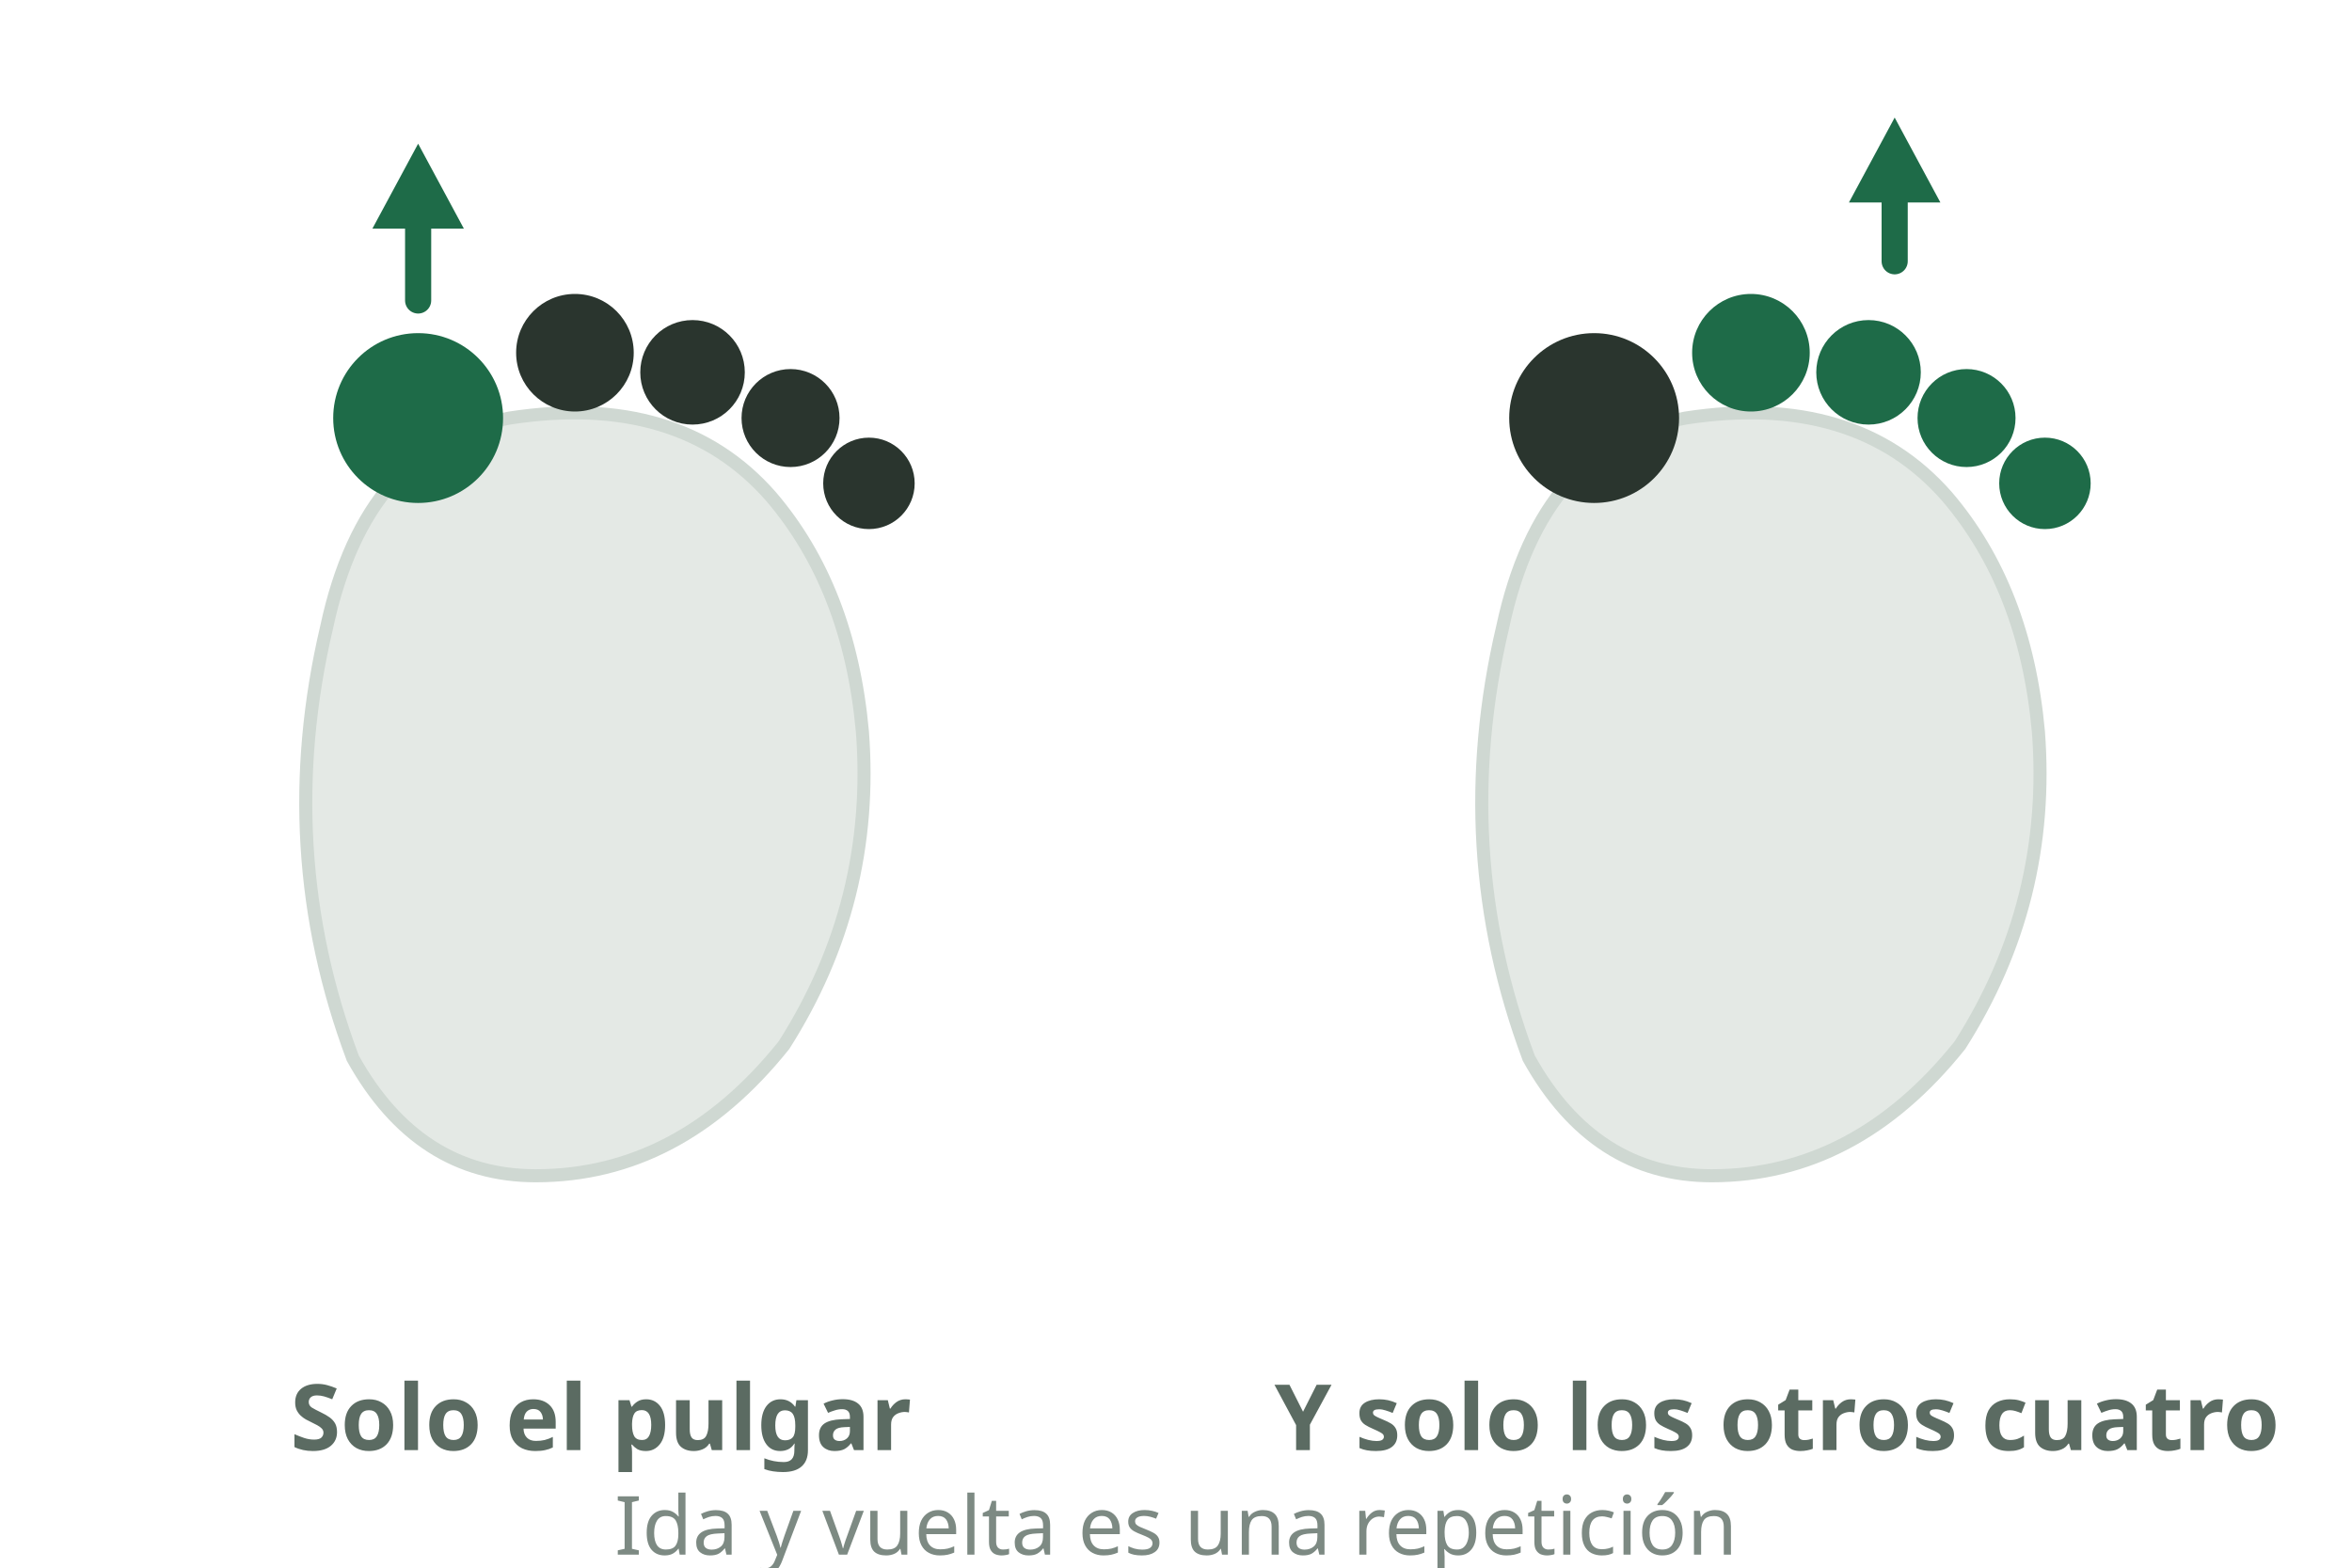
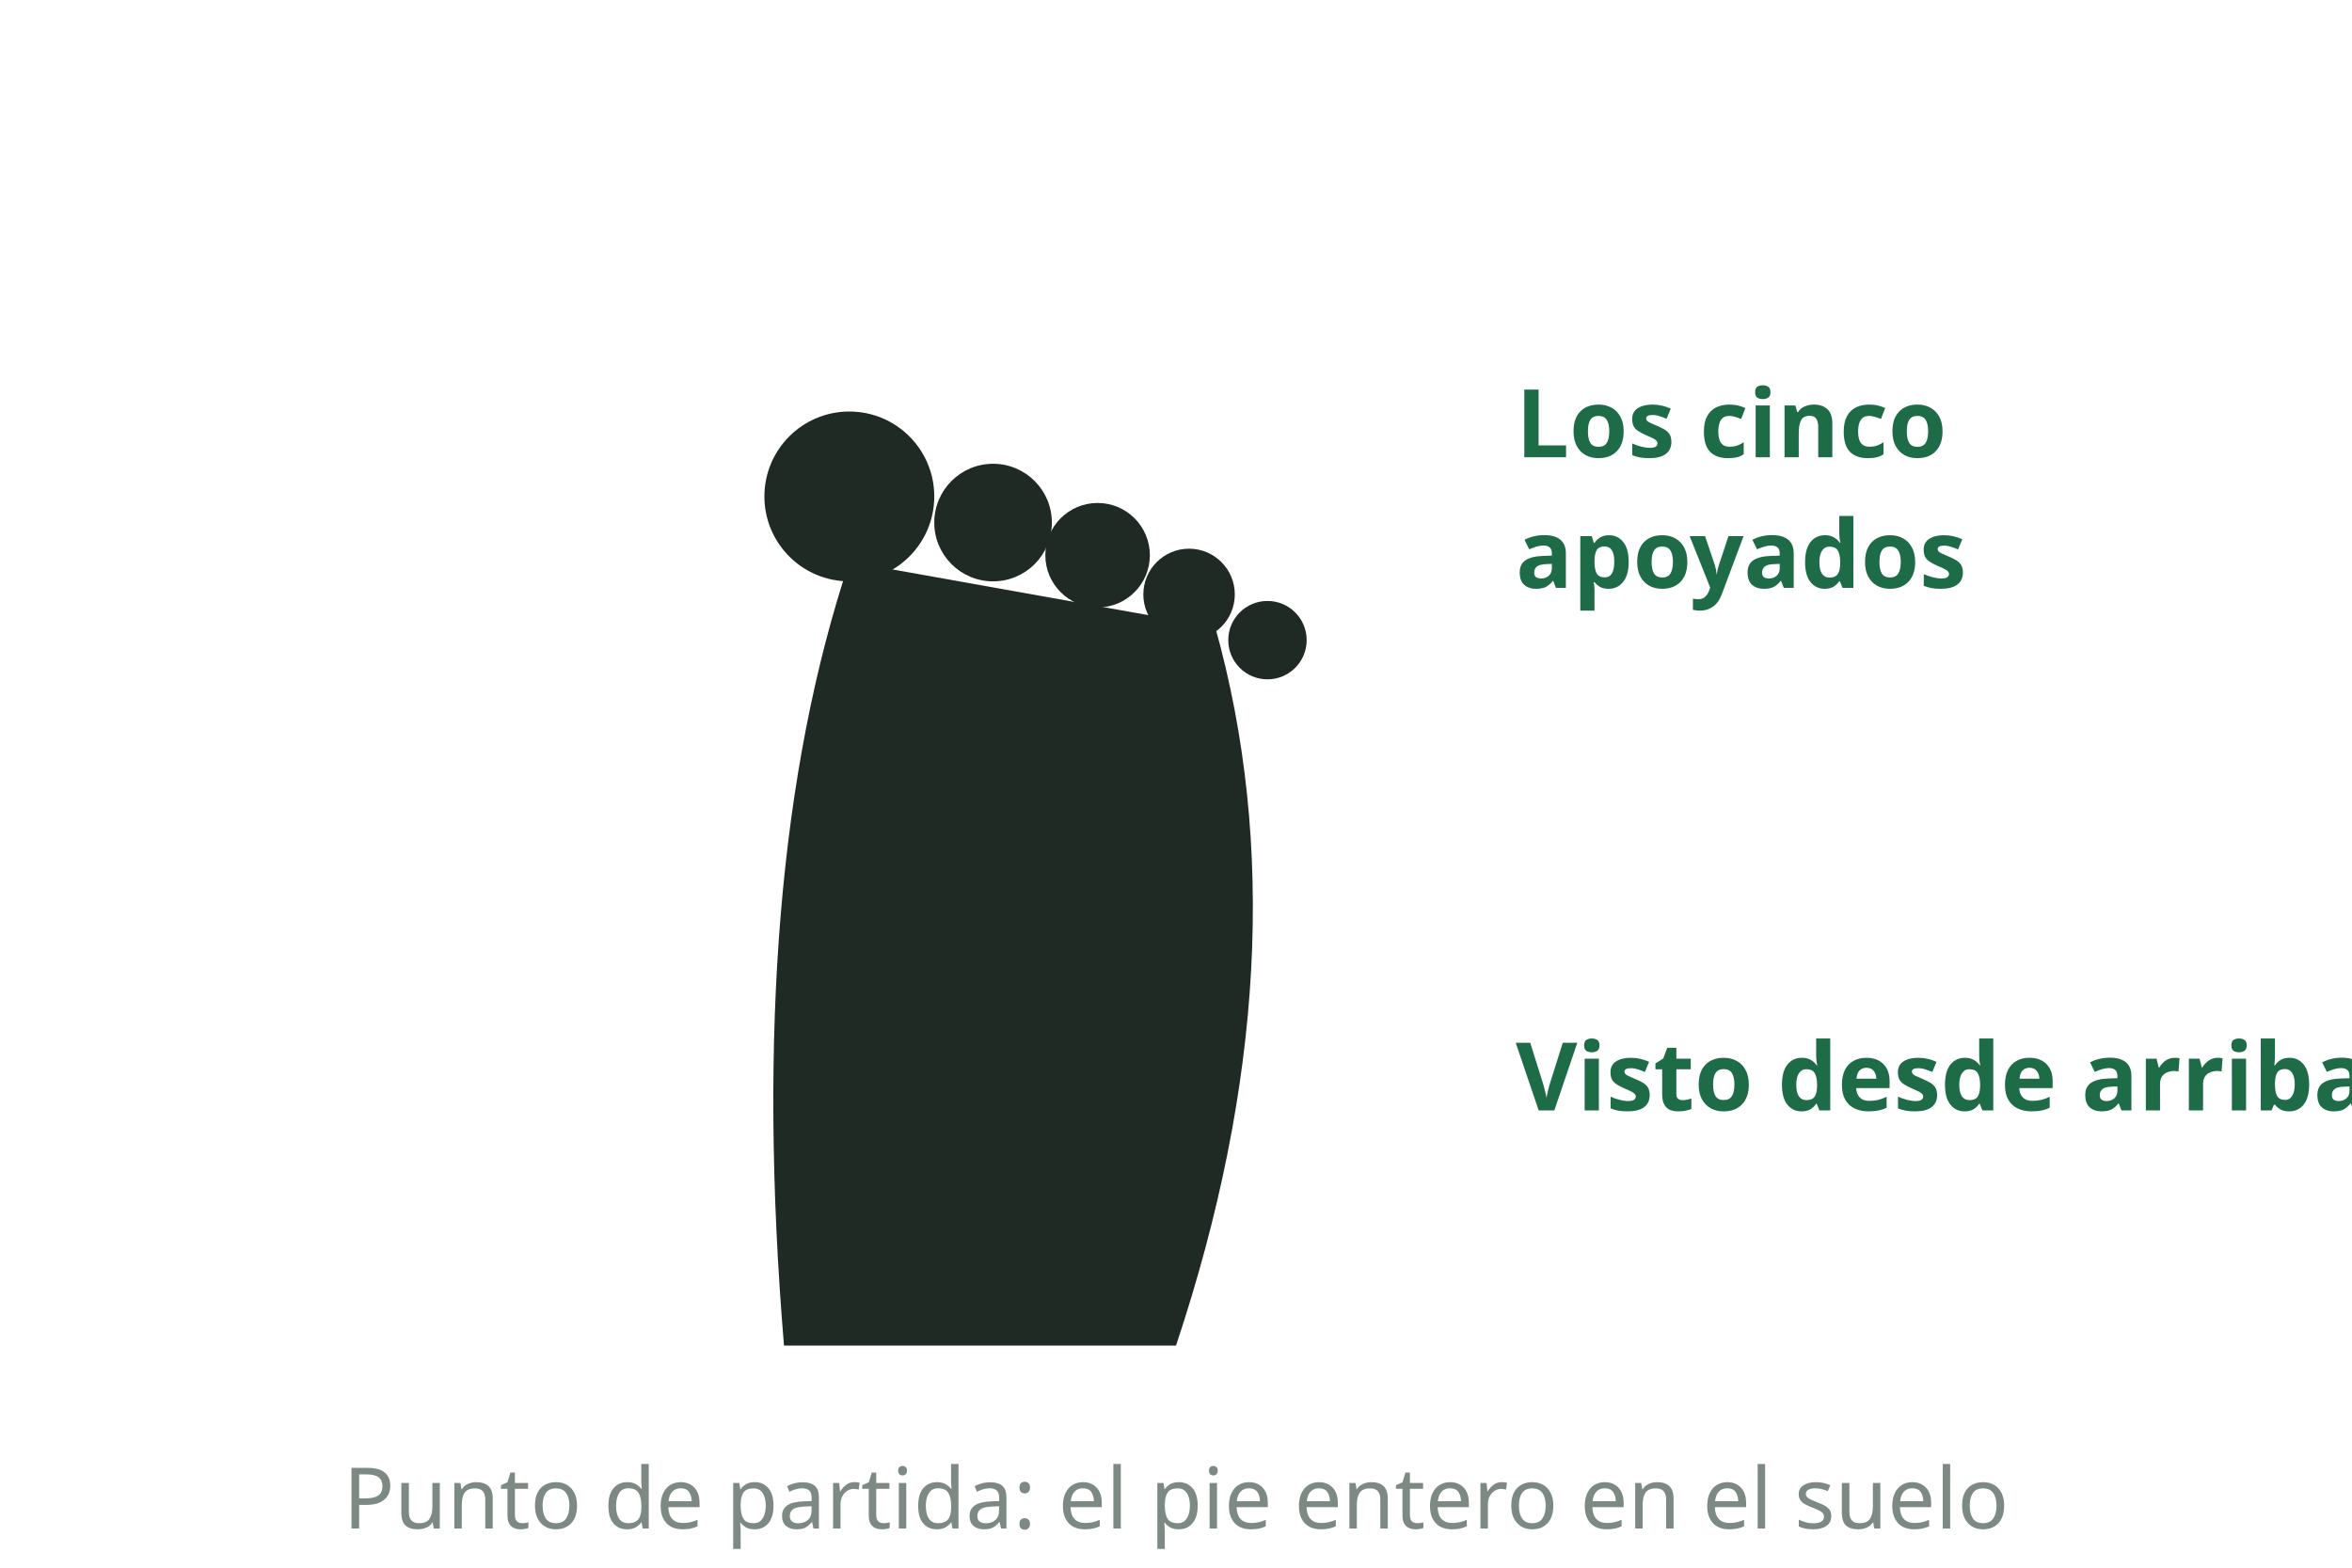
- <svg xmlns="http://www.w3.org/2000/svg" viewBox="0 0 360 240" width="360" height="240" role="img" aria-label="Control del pulgar: primero sube solo el pulgar, despues solo los otros cuatro dedos">
+ <svg xmlns="http://www.w3.org/2000/svg" viewBox="0 0 360 240" width="360" height="240" role="img" aria-label="Pie visto desde arriba con los cinco dedos apoyados">
  <style>
-     .planta { fill: #e4e9e5; stroke: #cfd8d2; stroke-width: 2 }
-     .dedo { fill: #2a352e }
-     .arriba { fill: #1E6B48 }
-     .flecha { stroke: #1E6B48; stroke-width: 4; fill: none; stroke-linecap: round }
-     .rot { fill: #1E6B48 }
-     .txt { font: 600 14px system-ui, sans-serif; fill: #5b6b62; text-anchor: middle }
-     .nota { font: 400 12.5px system-ui, sans-serif; fill: #7d8a83; text-anchor: middle }
+     .izq { font: 700 14.5px system-ui, sans-serif; fill: #1E6B48; text-anchor: start }
+     .der { font: 700 14.5px system-ui, sans-serif; fill: #1E6B48; text-anchor: end }
+     .cen { font: 700 14.5px system-ui, sans-serif; fill: #1E6B48; text-anchor: middle }
+     .mal { font: 700 14.5px system-ui, sans-serif; fill: #c4634f; text-anchor: middle }
+     .pie { font: 400 13px system-ui, sans-serif; fill: #7d8a83; text-anchor: middle }
  </style>
-   <g transform="translate(20 34)">
-     <path class="planta" d="M34 128 Q22 96 30 62 Q36 34 58 30 Q84 26 98 42 Q110 56 112 78 Q114 104 100 126 Q84 146 62 146 Q44 146 34 128 Z" />
-     <circle class="arriba" cx="44" cy="30" r="13" />
-     <circle class="dedo" cx="68" cy="20" r="9" />
-     <circle class="dedo" cx="86" cy="23" r="8" />
-     <circle class="dedo" cx="101" cy="30" r="7.5" />
-     <circle class="dedo" cx="113" cy="40" r="7" />
-     <path class="flecha" d="M44 12 V-4" />
-     <path class="rot" d="M44 -12 l7 13 h-14 z" />
-   </g>
-   <text class="txt" x="92" y="222">Solo el pulgar</text>
-   <g transform="translate(200 34)">
-     <path class="planta" d="M34 128 Q22 96 30 62 Q36 34 58 30 Q84 26 98 42 Q110 56 112 78 Q114 104 100 126 Q84 146 62 146 Q44 146 34 128 Z" />
-     <circle class="dedo" cx="44" cy="30" r="13" />
-     <circle class="arriba" cx="68" cy="20" r="9" />
-     <circle class="arriba" cx="86" cy="23" r="8" />
-     <circle class="arriba" cx="101" cy="30" r="7.5" />
-     <circle class="arriba" cx="113" cy="40" r="7" />
-     <path class="flecha" d="M90 6 V-8" />
-     <path class="rot" d="M90 -16 l7 13 h-14 z" />
-   </g>
-   <text class="txt" x="272" y="222">Y solo los otros cuatro</text>
-   <text class="nota" x="180" y="238">Ida y vuelta es una repetición</text>
+   <path d="M120 206 Q114 134.0 130 86 L186 96 Q200 146.0 180 206 Z" fill="#1f2a24" />
+   <circle cx="130" cy="76" r="13" fill="#1f2a24" />
+   <circle cx="152" cy="80" r="9" fill="#1f2a24" />
+   <circle cx="168" cy="85" r="8" fill="#1f2a24" />
+   <circle cx="182" cy="91" r="7" fill="#1f2a24" />
+   <circle cx="194" cy="98" r="6" fill="#1f2a24" />
+   <text class="izq" x="232" y="70">Los cinco</text>
+   <text class="izq" x="232" y="90">apoyados</text>
+   <text class="izq" x="232" y="170">Visto desde arriba</text>
+   <text class="pie" x="180" y="234">Punto de partida: el pie entero en el suelo</text>
</svg>
